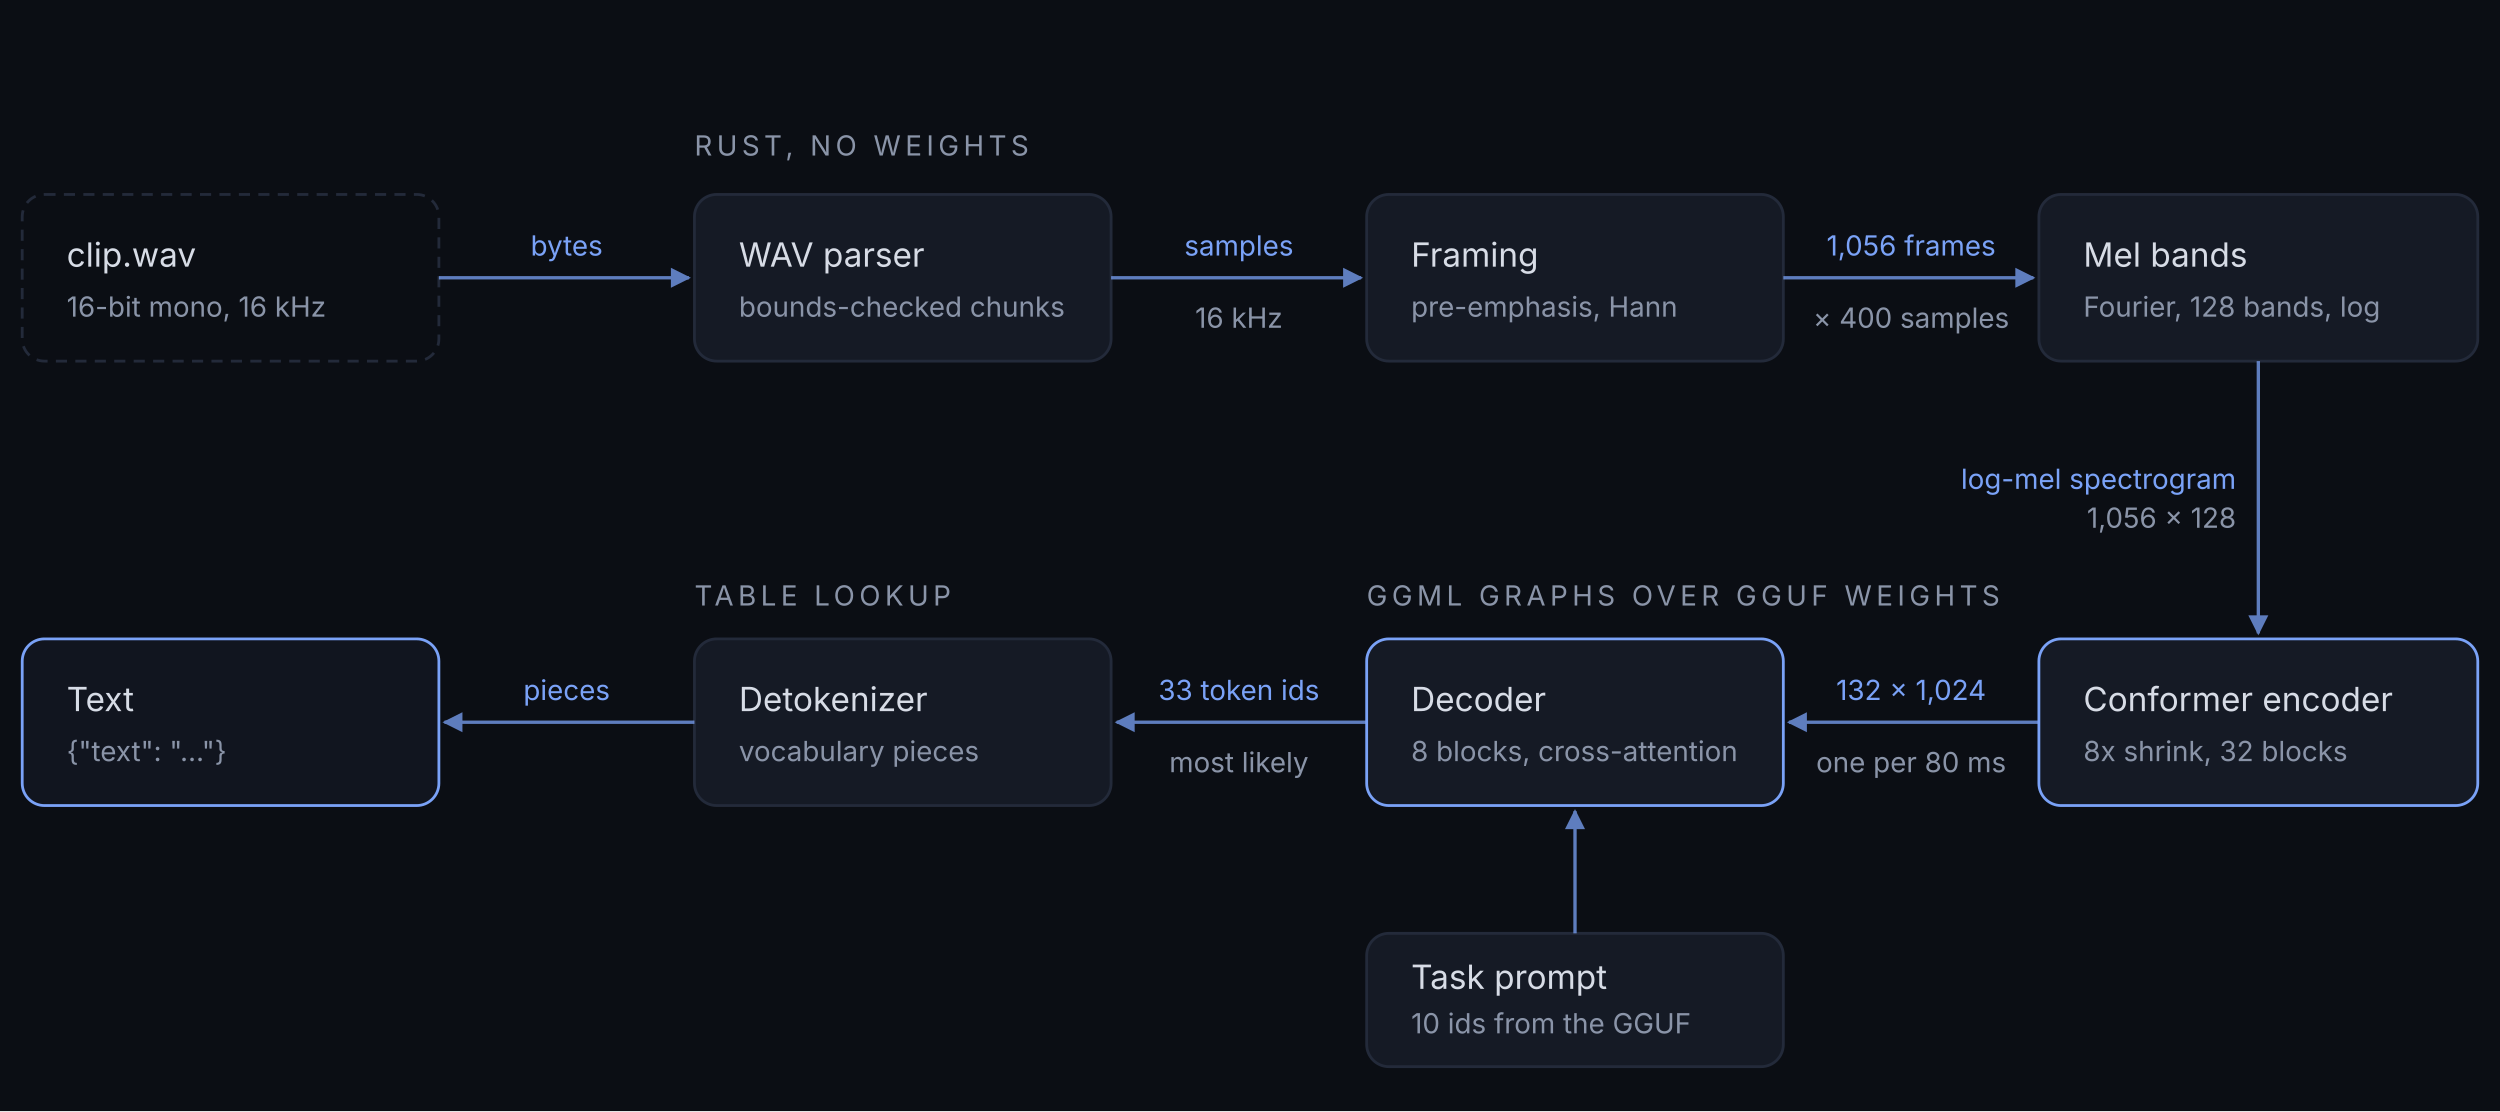
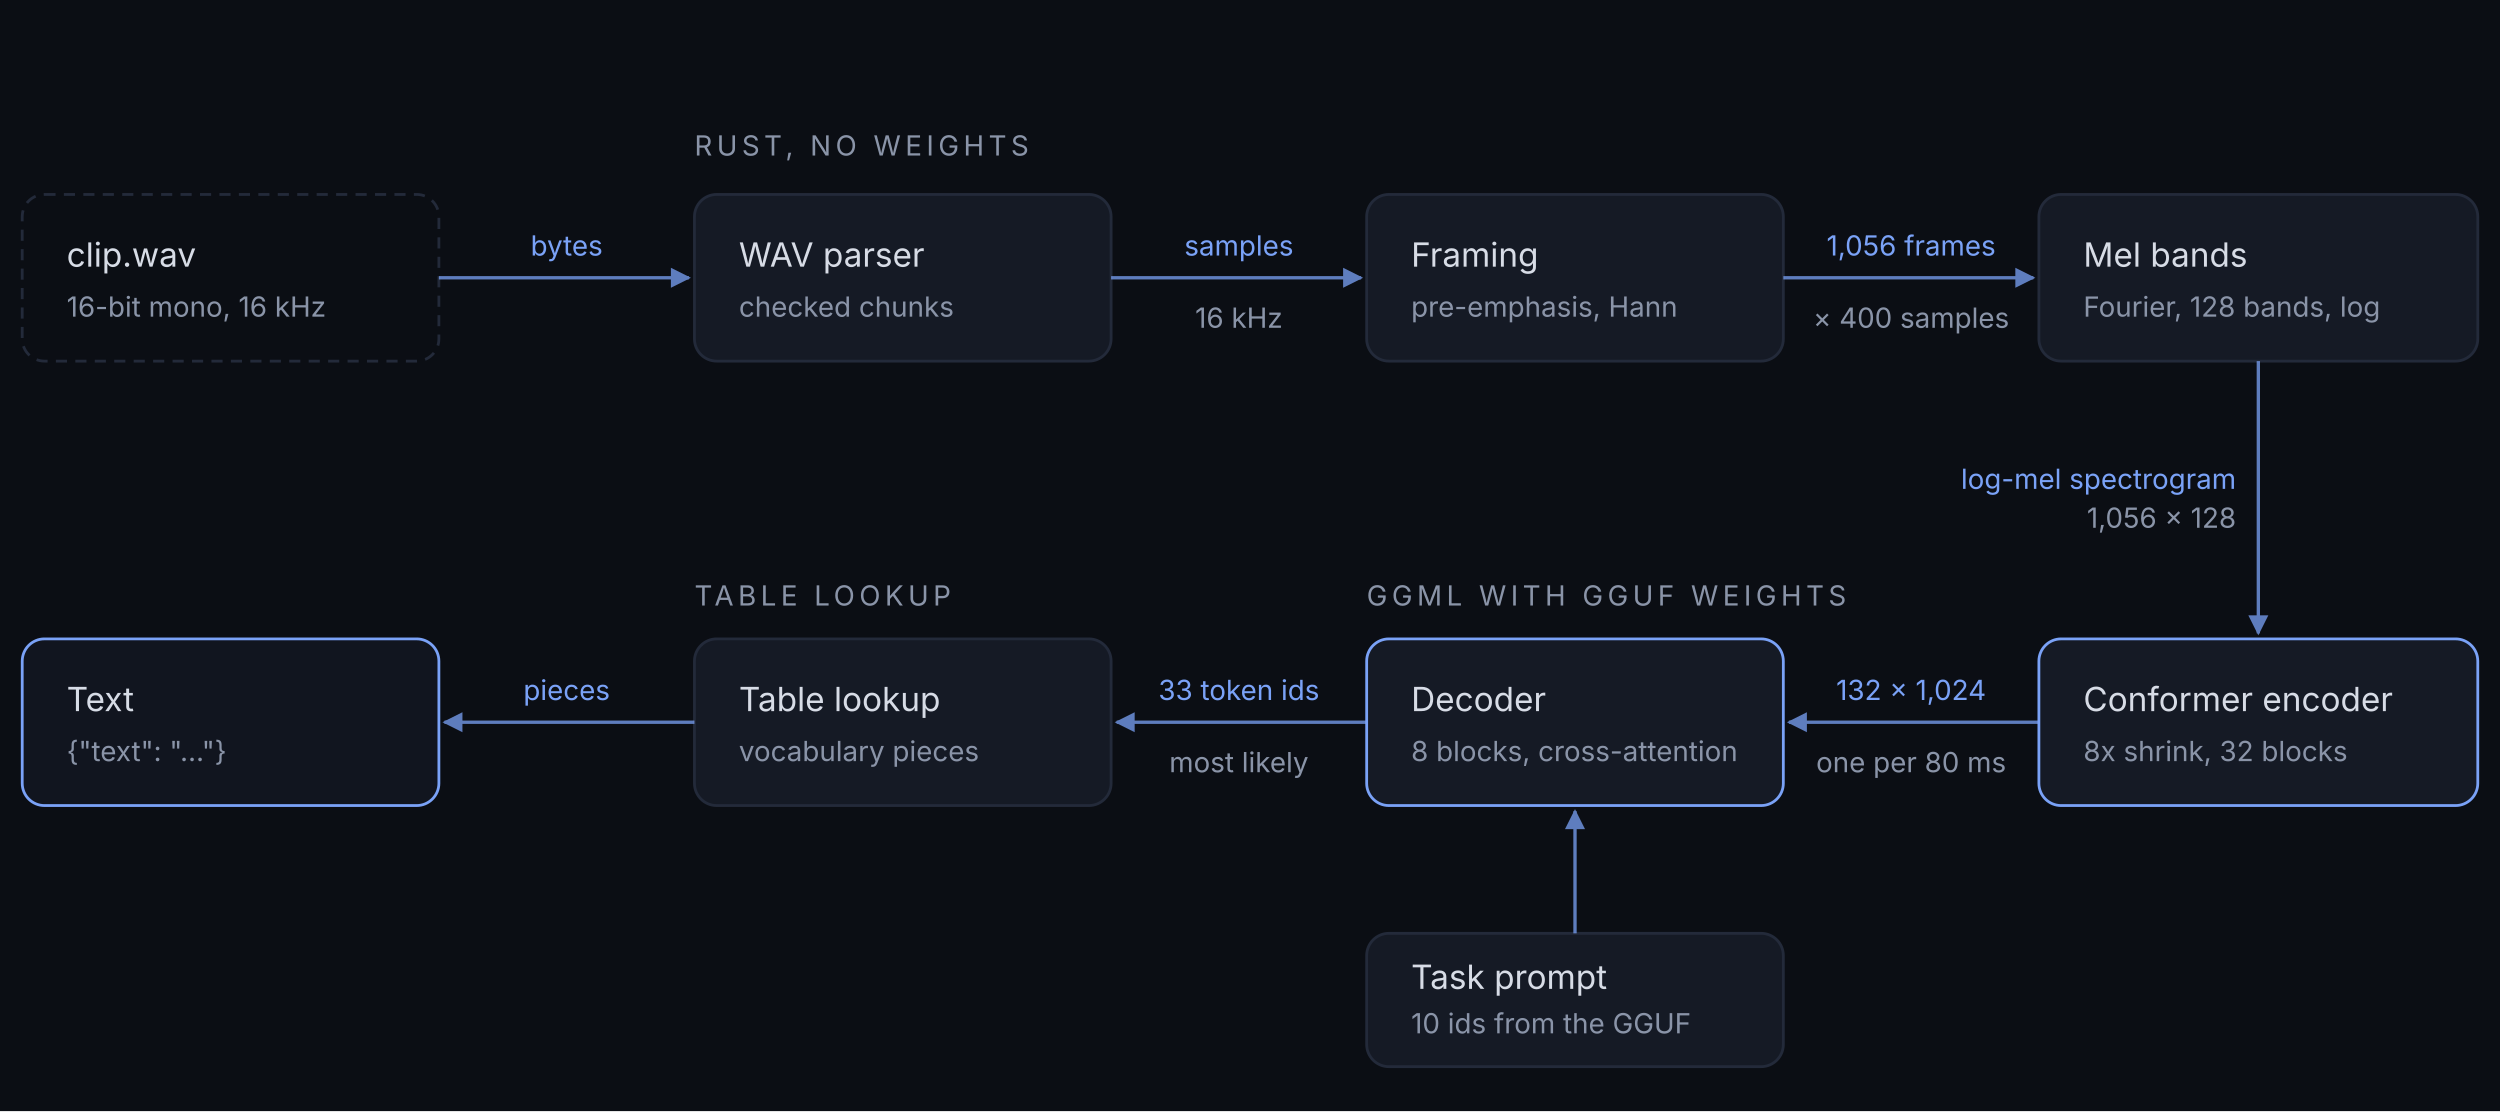
- <svg xmlns="http://www.w3.org/2000/svg" viewBox="0 0 900 400" role="img" aria-label="The speech pipeline: clip.wav goes through the WAV parser as 16 kHz samples, framing cuts 1,056 frames, the mel bands step produces a 1,056 by 128 log-mel spectrogram, the Conformer encoder shrinks it eightfold to 132 vectors of 1,024, the decoder reads them through cross-attention together with a ten-id task prompt and emits 33 token ids, and the detokenizer turns them into text" width="900" height="400" font-family="system-ui,-apple-system,'Segoe UI',sans-serif">
+ <svg xmlns="http://www.w3.org/2000/svg" viewBox="0 0 900 400" role="img" aria-label="The speech pipeline: clip.wav goes through the WAV parser as 16 kHz samples, framing cuts 1,056 frames, the mel bands step produces a 1,056 by 128 log-mel spectrogram, the Conformer encoder shrinks it eightfold to 132 vectors of 1,024, the decoder reads them through cross-attention together with a ten-id task prompt and emits 33 token ids, and a table lookup turns them into text" width="900" height="400" font-family="system-ui,-apple-system,'Segoe UI',sans-serif">
  <defs>
    <marker id="sar" viewBox="0 0 10 10" refX="9" refY="5" markerWidth="6" markerHeight="6" orient="auto-start-reverse">
      <path d="M0 0 10 5 0 10z" fill="#7aa2f7" />
    </marker>
  </defs>
  <rect width="900" height="400" fill="#0b0e14" />
  <g fill="#8a94a8" font-size="10" letter-spacing="1.6">
    <text x="250" y="56">RUST, NO WEIGHTS</text>
-     <text x="492" y="218">GGML GRAPHS OVER GGUF WEIGHTS</text>
+     <text x="492" y="218">GGML WITH GGUF WEIGHTS</text>
    <text x="250" y="218">TABLE LOOKUP</text>
  </g>
  <rect x="8" y="70" width="150" height="60" rx="8" fill="none" stroke="#232a3a" stroke-dasharray="4 3" />
  <g stroke="#232a3a" fill="#151a25">
    <rect x="250" y="70" width="150" height="60" rx="8" />
    <rect x="492" y="70" width="150" height="60" rx="8" />
    <rect x="734" y="70" width="158" height="60" rx="8" />
    <rect x="250" y="230" width="150" height="60" rx="8" />
    <rect x="492" y="336" width="150" height="48" rx="8" />
  </g>
  <g stroke="#7aa2f7" fill="#151a25">
    <rect x="734" y="230" width="158" height="60" rx="8" />
    <rect x="492" y="230" width="150" height="60" rx="8" />
  </g>
  <rect x="8" y="230" width="150" height="60" rx="8" fill="#11151f" stroke="#7aa2f7" />
  <g font-size="12" fill="#d7dce6">
    <text x="24" y="96">clip.wav</text>
    <text x="266" y="96">WAV parser</text>
    <text x="508" y="96">Framing</text>
    <text x="750" y="96">Mel bands</text>
    <text x="750" y="256">Conformer encoder</text>
    <text x="508" y="256">Decoder</text>
-     <text x="266" y="256">Detokenizer</text>
+     <text x="266" y="256">Table lookup</text>
    <text x="24" y="256">Text</text>
    <text x="508" y="356">Task prompt</text>
  </g>
  <g font-size="10" fill="#8a94a8">
    <text x="24" y="114">16-bit mono, 16 kHz</text>
-     <text x="266" y="114">bounds-checked chunks</text>
+     <text x="266" y="114">checked chunks</text>
    <text x="508" y="114">pre-emphasis, Hann</text>
    <text x="750" y="114">Fourier, 128 bands, log</text>
    <text x="750" y="274">8x shrink, 32 blocks</text>
    <text x="508" y="274">8 blocks, cross-attention</text>
    <text x="266" y="274">vocabulary pieces</text>
    <text x="24" y="274">{"text": "..."}</text>
    <text x="508" y="372">10 ids from the GGUF</text>
  </g>
  <g fill="none" stroke="#7aa2f7" stroke-width="1.2" opacity=".75" marker-end="url(#sar)">
    <path d="M158 100 H248" />
    <path d="M400 100 H490" />
    <path d="M642 100 H732" />
    <path d="M813 130 V228" />
    <path d="M734 260 H644" />
    <path d="M492 260 H402" />
    <path d="M250 260 H160" />
    <path d="M567 336 V292" />
  </g>
  <g font-size="10" fill="#7aa2f7" text-anchor="middle">
    <text x="204" y="92">bytes</text>
    <text x="446" y="92">samples</text>
    <text x="688" y="92">1,056 frames</text>
    <text x="688" y="252">132 × 1,024</text>
    <text x="446" y="252">33 token ids</text>
    <text x="204" y="252">pieces</text>
  </g>
  <g font-size="10" fill="#8a94a8" text-anchor="middle">
    <text x="446" y="118">16 kHz</text>
    <text x="688" y="118">× 400 samples</text>
    <text x="688" y="278">one per 80 ms</text>
    <text x="446" y="278">most likely</text>
  </g>
  <g font-size="10" text-anchor="end">
    <text x="805" y="176" fill="#7aa2f7">log-mel spectrogram</text>
    <text x="805" y="190" fill="#8a94a8">1,056 × 128</text>
  </g>
</svg>
